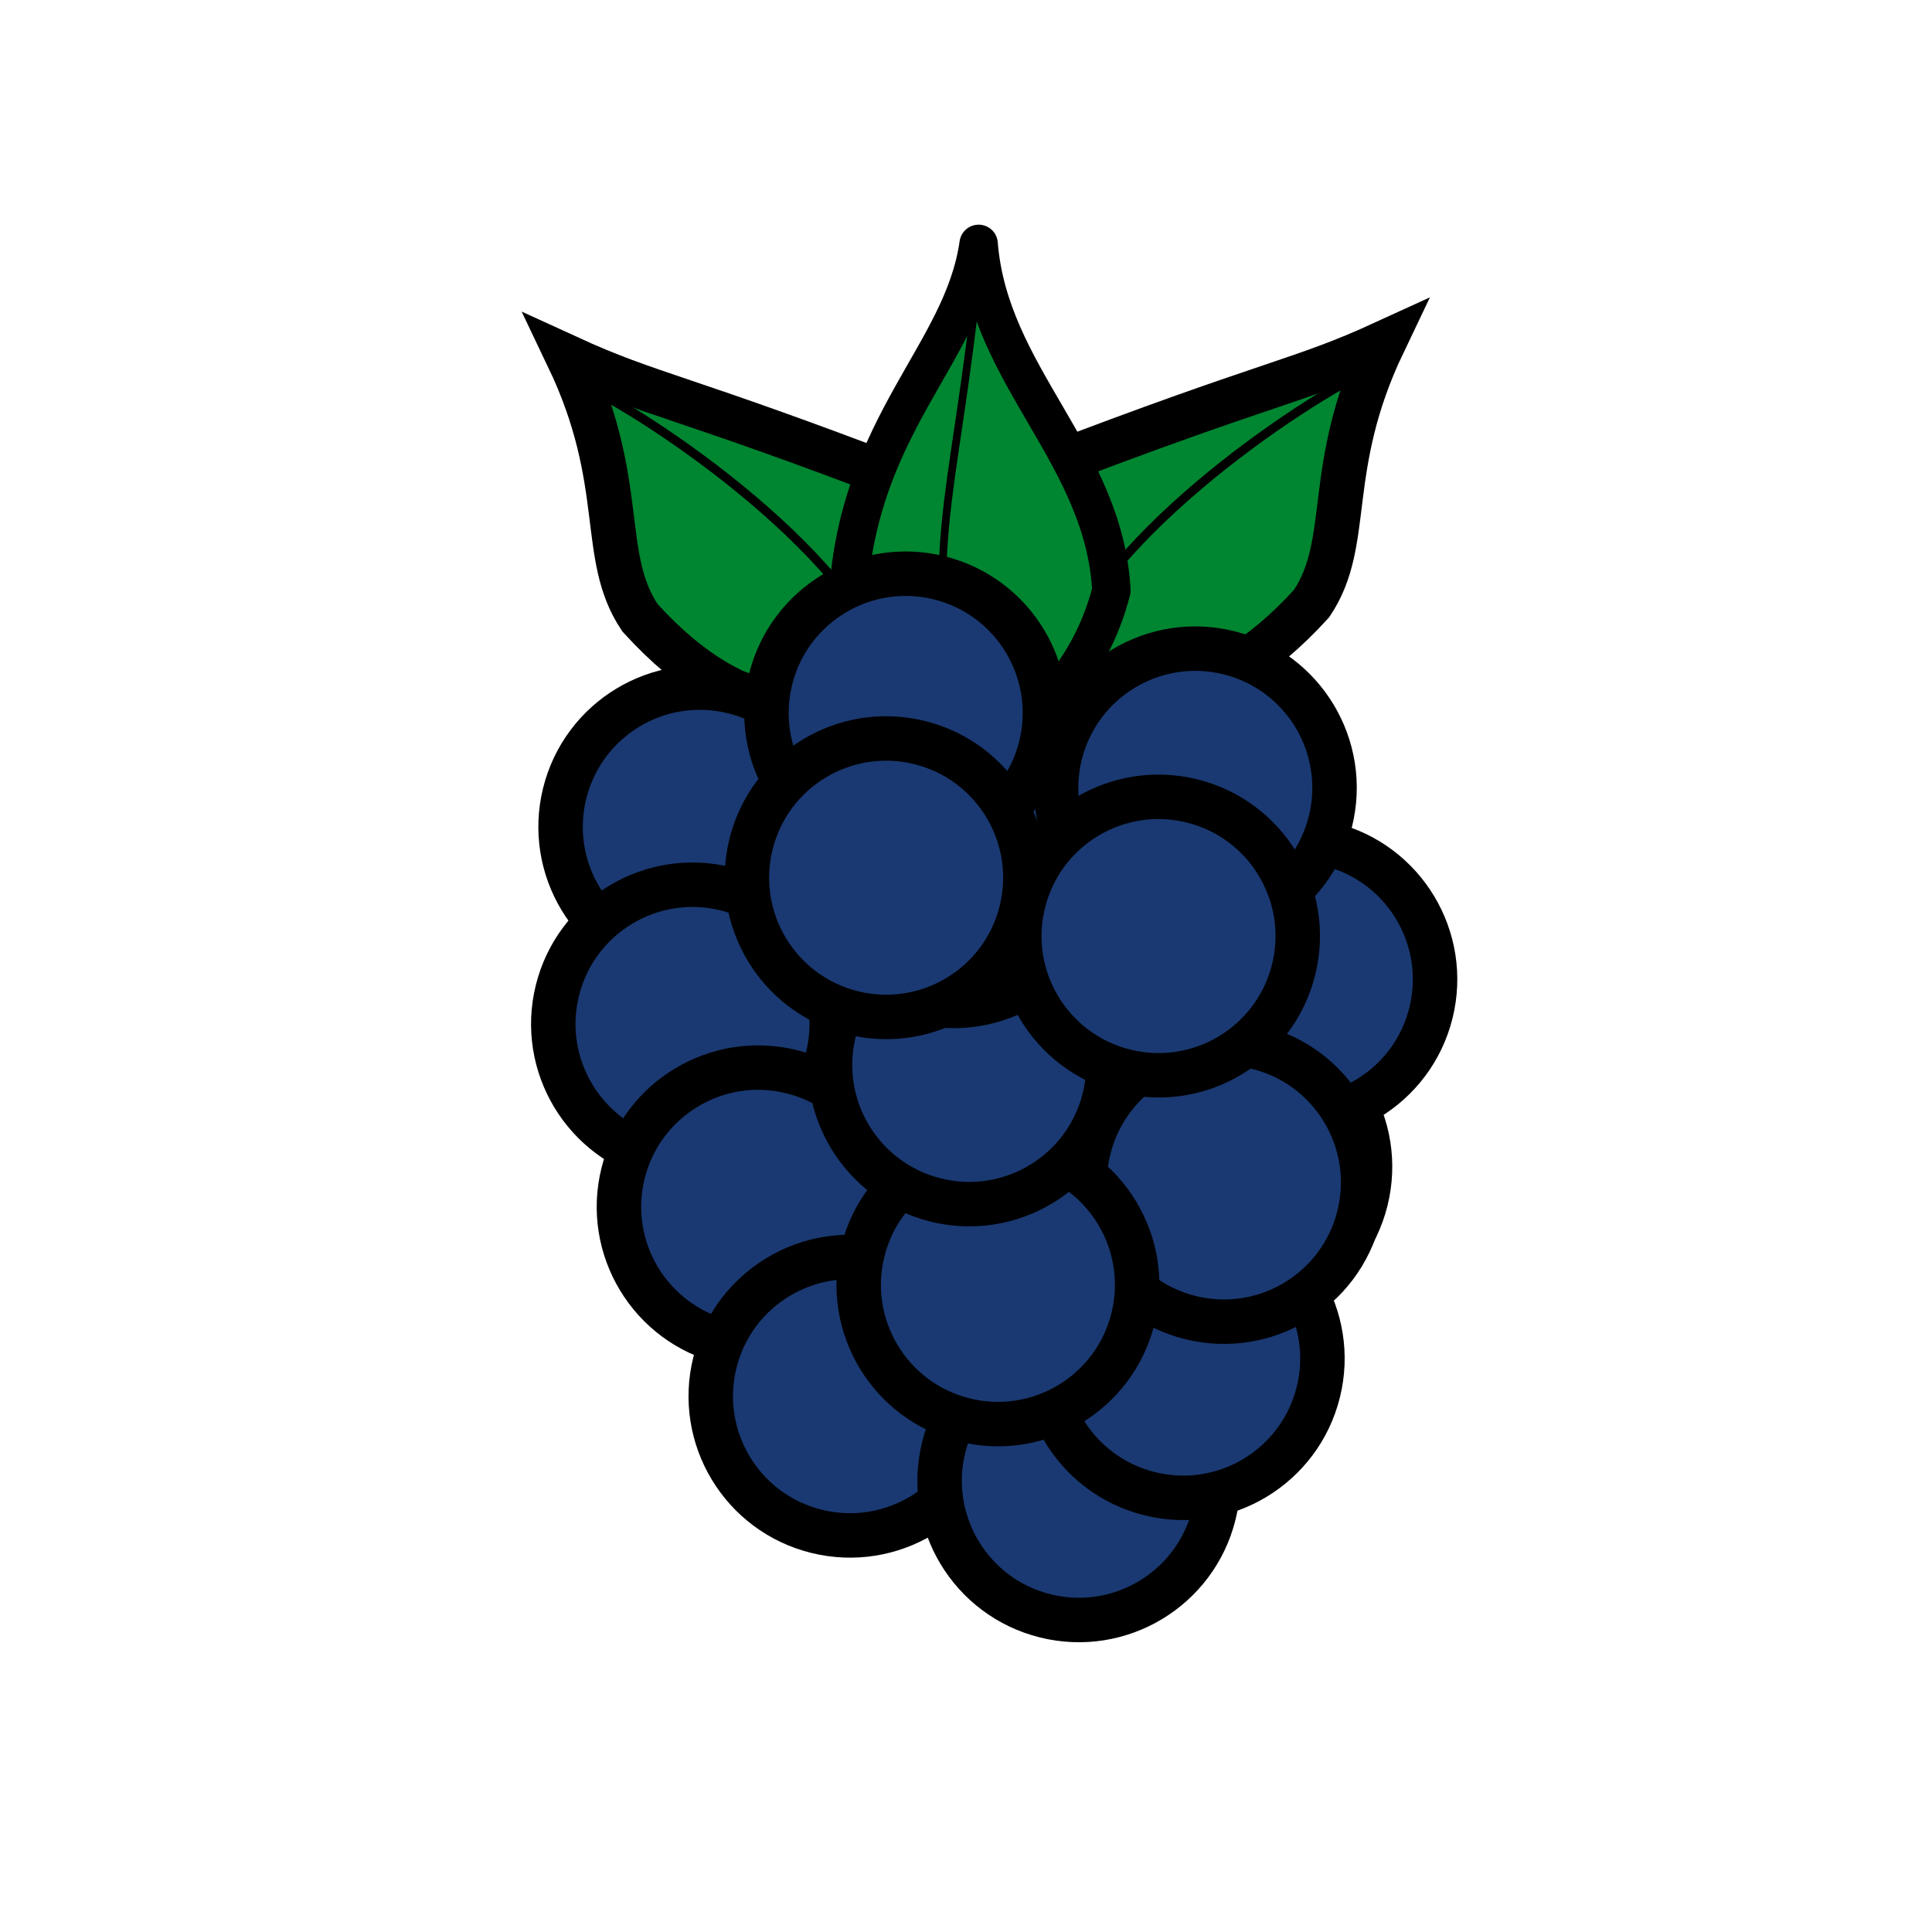
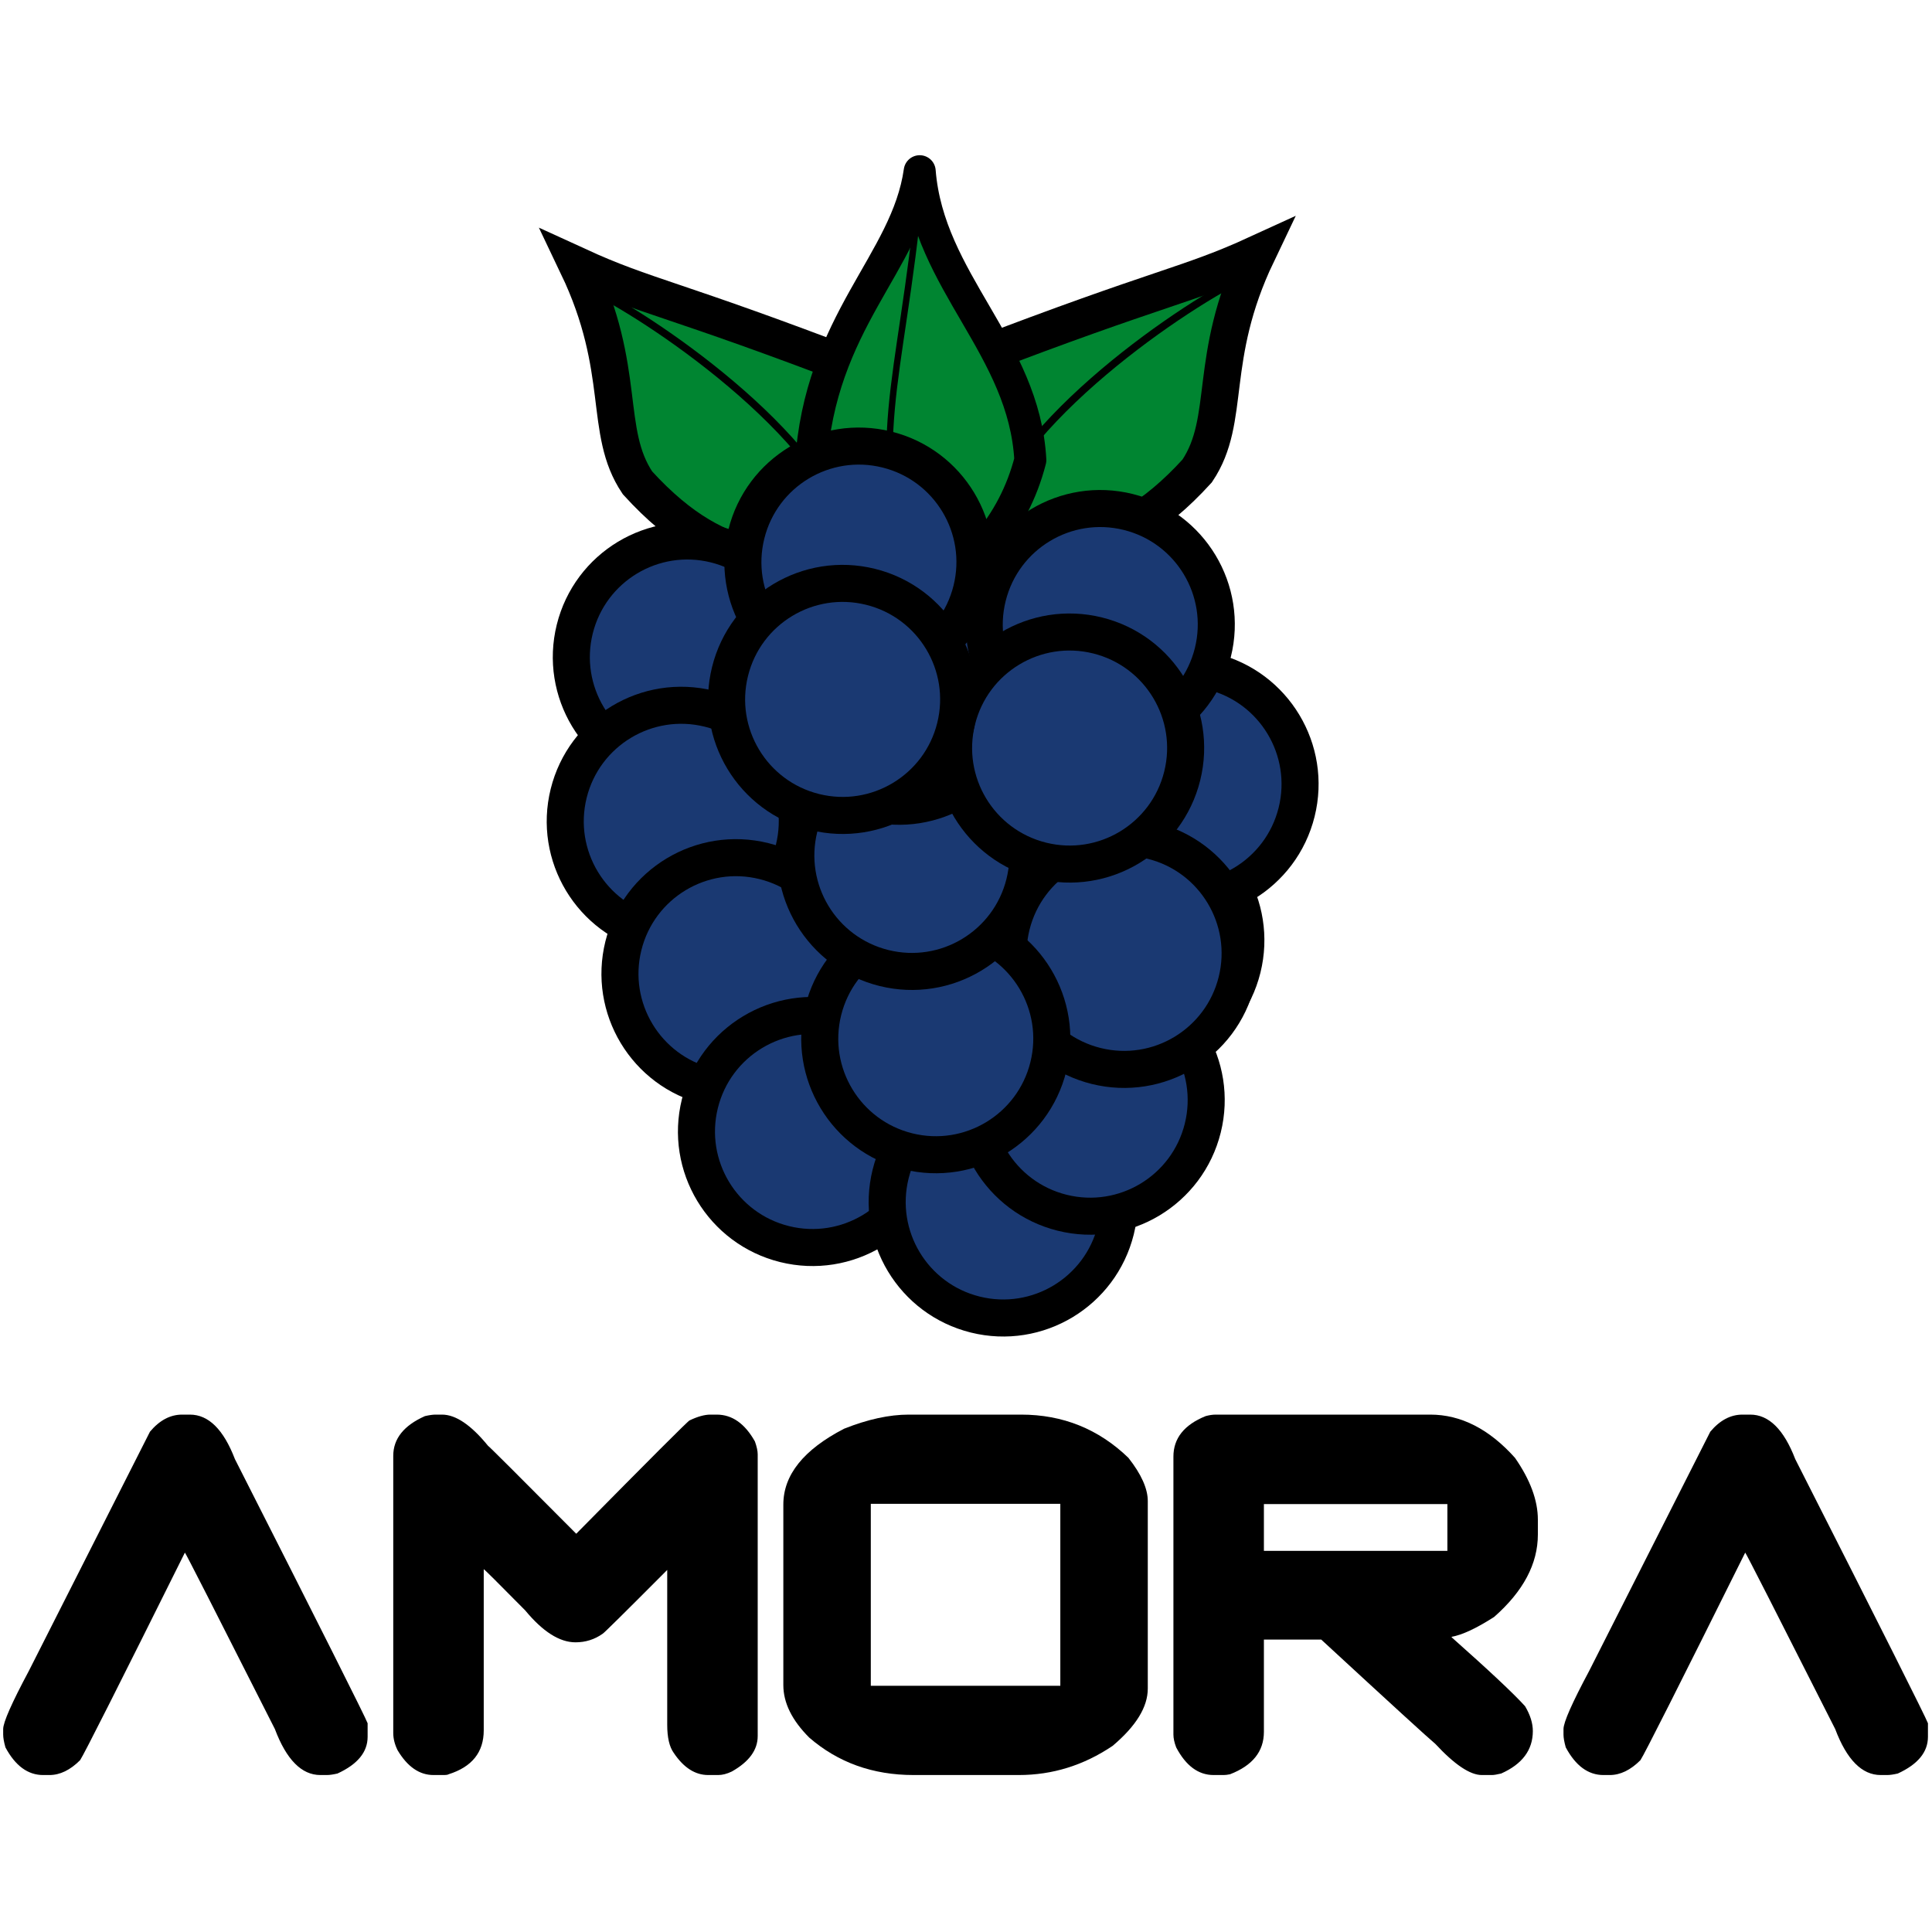
- <svg xmlns="http://www.w3.org/2000/svg" width="500" height="500" id="svg2109" version="1.1">
+ <svg xmlns="http://www.w3.org/2000/svg" width="600" height="600" id="svg2109" version="1.1">
  <defs id="defs2111" />
-   <g id="layer1" transform="translate(0,-552.3622)">
-     <g id="g3434" transform="translate(-118.2151,293.7864)" style="image-rendering:auto">
-       <g transform="matrix(1.150501,0,0,1.150501,545.9739,-4224.398)" id="g4398">
-         <path style="fill:#008531;fill-opacity:1;stroke:#000000;stroke-width:10;stroke-linecap:butt;stroke-linejoin:miter;stroke-miterlimit:4;stroke-dasharray:none;stroke-opacity:1" d="m -137.381,4056.556 c -7.715,-18.533 -20.613,-37.303 0,-54.548 51.657,-19.824 57.925,-19.644 76.772,-28.284 -13.517,28.299 -6.775,44.61 -16.162,58.589 -23.758,26.088 -40.606,19.553 -60.609,24.244 z" id="path4376" />
-         <path style="fill:none;stroke:#000000;stroke-width:2;stroke-linecap:butt;stroke-linejoin:miter;stroke-miterlimit:4;stroke-dasharray:none;stroke-opacity:1" d="m -134.792,4050.684 c 4.554,-28.583 51.733,-61.465 70.9,-70.9" id="path4396" />
-       </g>
-       <g transform="matrix(-1.150501,0,0,1.150501,195.5171,-4220.716)" id="g4398-1">
-         <path style="fill:#008531;fill-opacity:1;stroke:#000000;stroke-width:10;stroke-linecap:butt;stroke-linejoin:miter;stroke-miterlimit:4;stroke-dasharray:none;stroke-opacity:1" d="m -137.381,4056.556 c -7.715,-18.533 -20.613,-37.303 0,-54.548 51.657,-19.824 57.925,-19.644 76.772,-28.284 -13.517,28.299 -6.775,44.61 -16.162,58.589 -23.758,26.088 -40.606,19.553 -60.609,24.244 z" id="path4376-5" />
-         <path style="fill:none;stroke:#000000;stroke-width:2;stroke-linecap:butt;stroke-linejoin:miter;stroke-miterlimit:4;stroke-dasharray:none;stroke-opacity:1" d="m -134.792,4050.684 c 4.554,-28.583 51.733,-61.465 70.9,-70.9" id="path4396-0" />
-       </g>
-       <path id="path922" d="m 337.687,412.968 c 2.391,19.817 13.814,33.743 31.581,43.532 17.959,-10.484 31.31,-24.605 36.579,-45.107 -1.897,-35.052 -31.653,-55.415 -34.363,-89.708 -4.065,28.618 -31.025,46.427 -33.798,91.282 z" style="fill:#008531;fill-opacity:1;stroke:#000000;stroke-width:9.934;stroke-linecap:round;stroke-linejoin:round;stroke-miterlimit:4;stroke-dasharray:none;stroke-opacity:1" />
-       <path id="path924" d="m 369.138,456.277 c -14.035,-53.392 -3.764,-65.6 2.509,-129.705" style="fill:none;stroke:#000000;stroke-width:1.987;stroke-linecap:square;stroke-linejoin:round;stroke-miterlimit:4;stroke-dasharray:none;stroke-opacity:1" />
-       <g style="fill:#1a3972;fill-opacity:1" transform="matrix(1.150501,0,0,1.150501,-87.4149,-4188.37)" id="g4402">
-         <circle r="31.315" cy="4029.282" cx="449.518" style="fill:#1a3972;fill-opacity:1;stroke:#000000;stroke-width:10;stroke-linecap:round;stroke-linejoin:round;stroke-miterlimit:4;stroke-dasharray:none;stroke-opacity:1" id="path4258" transform="matrix(0.9705483,0.2409065,-0.2409065,0.9705483,870.5512,32.31006)" />
-         <circle r="31.315" cy="4029.282" cx="449.518" transform="matrix(0.9705483,0.2409065,-0.2409065,0.9705483,868.9106,76.65751)" style="fill:#1a3972;fill-opacity:1;stroke:#000000;stroke-width:10;stroke-linecap:round;stroke-linejoin:round;stroke-miterlimit:4;stroke-dasharray:none;stroke-opacity:1" id="path4258-7" />
-         <circle r="31.315" cy="4029.282" cx="449.518" transform="matrix(0.9705483,0.2409065,-0.2409065,0.9705483,883.6796,117.7924)" style="fill:#1a3972;fill-opacity:1;stroke:#000000;stroke-width:10;stroke-linecap:round;stroke-linejoin:round;stroke-miterlimit:4;stroke-dasharray:none;stroke-opacity:1" id="path4258-0" />
-         <circle r="31.315" cy="4029.282" cx="449.518" transform="matrix(0.9705483,0.2409065,-0.2409065,0.9705483,904.331,160.3875)" style="fill:#1a3972;fill-opacity:1;stroke:#000000;stroke-width:10;stroke-linecap:round;stroke-linejoin:round;stroke-miterlimit:4;stroke-dasharray:none;stroke-opacity:1" id="path4258-70" />
-         <circle r="31.315" cy="4029.282" cx="449.518" transform="matrix(0.9705483,0.2409065,-0.2409065,0.9705483,955.8126,179.4109)" style="fill:#1a3972;fill-opacity:1;stroke:#000000;stroke-width:10;stroke-linecap:round;stroke-linejoin:round;stroke-miterlimit:4;stroke-dasharray:none;stroke-opacity:1" id="path4258-2" />
-         <circle r="31.315" cy="4029.282" cx="449.518" transform="matrix(0.9705483,0.2409065,-0.2409065,0.9705483,979.2863,151.9317)" style="fill:#1a3972;fill-opacity:1;stroke:#000000;stroke-width:10;stroke-linecap:round;stroke-linejoin:round;stroke-miterlimit:4;stroke-dasharray:none;stroke-opacity:1" id="path4258-6" />
-         <circle r="31.315" cy="4029.282" cx="449.518" transform="matrix(0.9705483,0.2409065,-0.2409065,0.9705483,989.9938,108.794)" style="fill:#1a3972;fill-opacity:1;stroke:#000000;stroke-width:10;stroke-linecap:round;stroke-linejoin:round;stroke-miterlimit:4;stroke-dasharray:none;stroke-opacity:1" id="path4258-1" />
-         <circle r="31.315" cy="4029.282" cx="449.518" transform="matrix(0.9705483,0.2409065,-0.2409065,0.9705483,1004.623,66.62972)" style="fill:#1a3972;fill-opacity:1;stroke:#000000;stroke-width:10;stroke-linecap:round;stroke-linejoin:round;stroke-miterlimit:4;stroke-dasharray:none;stroke-opacity:1" id="path4258-78" />
-         <circle r="31.315" cy="4029.282" cx="449.518" transform="matrix(0.9705483,0.2409065,-0.2409065,0.9705483,988.4429,112.3092)" style="fill:#1a3972;fill-opacity:1;stroke:#000000;stroke-width:10;stroke-linecap:round;stroke-linejoin:round;stroke-miterlimit:4;stroke-dasharray:none;stroke-opacity:1" id="path4258-5" />
-         <circle r="31.315" cy="4029.282" cx="449.518" transform="matrix(0.9705483,0.2409065,-0.2409065,0.9705483,937.6087,135.3418)" style="fill:#1a3972;fill-opacity:1;stroke:#000000;stroke-width:10;stroke-linecap:round;stroke-linejoin:round;stroke-miterlimit:4;stroke-dasharray:none;stroke-opacity:1" id="path4258-4" />
-         <circle r="31.315" cy="4029.282" cx="449.518" transform="matrix(0.9705483,0.2409065,-0.2409065,0.9705483,931.1557,85.86293)" style="fill:#1a3972;fill-opacity:1;stroke:#000000;stroke-width:10;stroke-linecap:round;stroke-linejoin:round;stroke-miterlimit:4;stroke-dasharray:none;stroke-opacity:1" id="path4258-47" />
-         <circle r="31.315" cy="4029.282" cx="449.518" transform="matrix(0.9705483,0.2409065,-0.2409065,0.9705483,927.6508,41.27913)" style="fill:#1a3972;fill-opacity:1;stroke:#000000;stroke-width:10;stroke-linecap:round;stroke-linejoin:round;stroke-miterlimit:4;stroke-dasharray:none;stroke-opacity:1" id="path4258-02" />
-         <circle r="31.315" cy="4029.282" cx="449.518" transform="matrix(0.9705483,0.2409065,-0.2409065,0.9705483,982.0107,23.54798)" style="fill:#1a3972;fill-opacity:1;stroke:#000000;stroke-width:10;stroke-linecap:round;stroke-linejoin:round;stroke-miterlimit:4;stroke-dasharray:none;stroke-opacity:1" id="path4258-27" />
-         <circle r="31.315" cy="4029.282" cx="449.518" transform="matrix(0.9705483,0.2409065,-0.2409065,0.9705483,973.7367,56.88164)" style="fill:#1a3972;fill-opacity:1;stroke:#000000;stroke-width:10;stroke-linecap:round;stroke-linejoin:round;stroke-miterlimit:4;stroke-dasharray:none;stroke-opacity:1" id="path4258-8" />
-         <circle r="31.315" cy="4029.282" cx="449.518" transform="matrix(0.9705483,0.2409065,-0.2409065,0.9705483,916.863,6.691821)" style="fill:#1a3972;fill-opacity:1;stroke:#000000;stroke-width:10;stroke-linecap:round;stroke-linejoin:round;stroke-miterlimit:4;stroke-dasharray:none;stroke-opacity:1" id="path4258-9" />
-         <circle r="31.315" cy="4029.282" cx="449.518" transform="matrix(0.9705483,0.2409065,-0.2409065,0.9705483,912.4651,43.7546)" style="fill:#1a3972;fill-opacity:1;stroke:#000000;stroke-width:10;stroke-linecap:round;stroke-linejoin:round;stroke-miterlimit:4;stroke-dasharray:none;stroke-opacity:1" id="path4258-55" />
+   <g id="layer1" transform="translate(0,-452.3622)">
+     <g id="g3362" transform="translate(-85.86297,232.3352)">
+       <g id="g7405" transform="translate(0,-48.48733)">
+         <g id="g4398" transform="matrix(1.150501,0,0,1.150501,545.9739,-4224.398)">
+           <path id="path4376" d="m -137.381,4056.556 c -7.715,-18.533 -20.613,-37.303 0,-54.548 51.657,-19.824 57.925,-19.644 76.772,-28.284 -13.517,28.299 -6.775,44.61 -16.162,58.589 -23.758,26.088 -40.606,19.553 -60.609,24.244 z" style="fill:#008531;fill-opacity:1;stroke:#000000;stroke-width:10;stroke-linecap:butt;stroke-linejoin:miter;stroke-miterlimit:4;stroke-dasharray:none;stroke-opacity:1" />
+           <path id="path4396" d="m -134.792,4050.684 c 4.554,-28.583 51.733,-61.465 70.9,-70.9" style="fill:none;stroke:#000000;stroke-width:2;stroke-linecap:butt;stroke-linejoin:miter;stroke-miterlimit:4;stroke-dasharray:none;stroke-opacity:1" />
+         </g>
+         <g id="g4398-1" transform="matrix(-1.150501,0,0,1.150501,195.5171,-4220.716)">
+           <path id="path4376-5" d="m -137.381,4056.556 c -7.715,-18.533 -20.613,-37.303 0,-54.548 51.657,-19.824 57.925,-19.644 76.772,-28.284 -13.517,28.299 -6.775,44.61 -16.162,58.589 -23.758,26.088 -40.606,19.553 -60.609,24.244 z" style="fill:#008531;fill-opacity:1;stroke:#000000;stroke-width:10;stroke-linecap:butt;stroke-linejoin:miter;stroke-miterlimit:4;stroke-dasharray:none;stroke-opacity:1" />
+           <path id="path4396-0" d="m -134.792,4050.684 c 4.554,-28.583 51.733,-61.465 70.9,-70.9" style="fill:none;stroke:#000000;stroke-width:2;stroke-linecap:butt;stroke-linejoin:miter;stroke-miterlimit:4;stroke-dasharray:none;stroke-opacity:1" />
+         </g>
+         <path style="fill:#008531;fill-opacity:1;stroke:#000000;stroke-width:9.934;stroke-linecap:round;stroke-linejoin:round;stroke-miterlimit:4;stroke-dasharray:none;stroke-opacity:1" d="m 337.687,412.968 c 2.391,19.817 13.814,33.743 31.581,43.532 17.959,-10.484 31.31,-24.605 36.579,-45.107 -1.897,-35.052 -31.653,-55.415 -34.363,-89.708 -4.065,28.618 -31.025,46.427 -33.798,91.282 z" id="path922" />
+         <path style="fill:none;stroke:#000000;stroke-width:1.987;stroke-linecap:square;stroke-linejoin:round;stroke-miterlimit:4;stroke-dasharray:none;stroke-opacity:1" d="m 369.138,456.277 c -14.035,-53.392 -3.764,-65.6 2.509,-129.705" id="path924" />
+         <g id="g4402" transform="matrix(1.150501,0,0,1.150501,-87.4149,-4188.37)" style="fill:#1a3972;fill-opacity:1">
+           <circle r="31.315" cy="4029.282" cx="449.518" transform="matrix(0.9705483,0.2409065,-0.2409065,0.9705483,870.5512,32.31006)" id="path4258" style="fill:#1a3972;fill-opacity:1;stroke:#000000;stroke-width:10;stroke-linecap:round;stroke-linejoin:round;stroke-miterlimit:4;stroke-dasharray:none;stroke-opacity:1" />
+           <circle r="31.315" cy="4029.282" cx="449.518" id="path4258-7" style="fill:#1a3972;fill-opacity:1;stroke:#000000;stroke-width:10;stroke-linecap:round;stroke-linejoin:round;stroke-miterlimit:4;stroke-dasharray:none;stroke-opacity:1" transform="matrix(0.9705483,0.2409065,-0.2409065,0.9705483,868.9106,76.65751)" />
+           <circle r="31.315" cy="4029.282" cx="449.518" id="path4258-0" style="fill:#1a3972;fill-opacity:1;stroke:#000000;stroke-width:10;stroke-linecap:round;stroke-linejoin:round;stroke-miterlimit:4;stroke-dasharray:none;stroke-opacity:1" transform="matrix(0.9705483,0.2409065,-0.2409065,0.9705483,883.6796,117.7924)" />
+           <circle r="31.315" cy="4029.282" cx="449.518" id="path4258-70" style="fill:#1a3972;fill-opacity:1;stroke:#000000;stroke-width:10;stroke-linecap:round;stroke-linejoin:round;stroke-miterlimit:4;stroke-dasharray:none;stroke-opacity:1" transform="matrix(0.9705483,0.2409065,-0.2409065,0.9705483,904.331,160.3875)" />
+           <circle r="31.315" cy="4029.282" cx="449.518" id="path4258-2" style="fill:#1a3972;fill-opacity:1;stroke:#000000;stroke-width:10;stroke-linecap:round;stroke-linejoin:round;stroke-miterlimit:4;stroke-dasharray:none;stroke-opacity:1" transform="matrix(0.9705483,0.2409065,-0.2409065,0.9705483,955.8126,179.4109)" />
+           <circle r="31.315" cy="4029.282" cx="449.518" id="path4258-6" style="fill:#1a3972;fill-opacity:1;stroke:#000000;stroke-width:10;stroke-linecap:round;stroke-linejoin:round;stroke-miterlimit:4;stroke-dasharray:none;stroke-opacity:1" transform="matrix(0.9705483,0.2409065,-0.2409065,0.9705483,979.2863,151.9317)" />
+           <circle r="31.315" cy="4029.282" cx="449.518" id="path4258-1" style="fill:#1a3972;fill-opacity:1;stroke:#000000;stroke-width:10;stroke-linecap:round;stroke-linejoin:round;stroke-miterlimit:4;stroke-dasharray:none;stroke-opacity:1" transform="matrix(0.9705483,0.2409065,-0.2409065,0.9705483,989.9938,108.794)" />
+           <circle r="31.315" cy="4029.282" cx="449.518" id="path4258-78" style="fill:#1a3972;fill-opacity:1;stroke:#000000;stroke-width:10;stroke-linecap:round;stroke-linejoin:round;stroke-miterlimit:4;stroke-dasharray:none;stroke-opacity:1" transform="matrix(0.9705483,0.2409065,-0.2409065,0.9705483,1004.623,66.62972)" />
+           <circle r="31.315" cy="4029.282" cx="449.518" id="path4258-5" style="fill:#1a3972;fill-opacity:1;stroke:#000000;stroke-width:10;stroke-linecap:round;stroke-linejoin:round;stroke-miterlimit:4;stroke-dasharray:none;stroke-opacity:1" transform="matrix(0.9705483,0.2409065,-0.2409065,0.9705483,988.4429,112.3092)" />
+           <circle r="31.315" cy="4029.282" cx="449.518" id="path4258-4" style="fill:#1a3972;fill-opacity:1;stroke:#000000;stroke-width:10;stroke-linecap:round;stroke-linejoin:round;stroke-miterlimit:4;stroke-dasharray:none;stroke-opacity:1" transform="matrix(0.9705483,0.2409065,-0.2409065,0.9705483,937.6087,135.3418)" />
+           <circle r="31.315" cy="4029.282" cx="449.518" id="path4258-47" style="fill:#1a3972;fill-opacity:1;stroke:#000000;stroke-width:10;stroke-linecap:round;stroke-linejoin:round;stroke-miterlimit:4;stroke-dasharray:none;stroke-opacity:1" transform="matrix(0.9705483,0.2409065,-0.2409065,0.9705483,931.1557,85.86293)" />
+           <circle r="31.315" cy="4029.282" cx="449.518" id="path4258-02" style="fill:#1a3972;fill-opacity:1;stroke:#000000;stroke-width:10;stroke-linecap:round;stroke-linejoin:round;stroke-miterlimit:4;stroke-dasharray:none;stroke-opacity:1" transform="matrix(0.9705483,0.2409065,-0.2409065,0.9705483,927.6508,41.27913)" />
+           <circle r="31.315" cy="4029.282" cx="449.518" id="path4258-27" style="fill:#1a3972;fill-opacity:1;stroke:#000000;stroke-width:10;stroke-linecap:round;stroke-linejoin:round;stroke-miterlimit:4;stroke-dasharray:none;stroke-opacity:1" transform="matrix(0.9705483,0.2409065,-0.2409065,0.9705483,982.0107,23.54798)" />
+           <circle r="31.315" cy="4029.282" cx="449.518" id="path4258-8" style="fill:#1a3972;fill-opacity:1;stroke:#000000;stroke-width:10;stroke-linecap:round;stroke-linejoin:round;stroke-miterlimit:4;stroke-dasharray:none;stroke-opacity:1" transform="matrix(0.9705483,0.2409065,-0.2409065,0.9705483,973.7367,56.88164)" />
+           <circle r="31.315" cy="4029.282" cx="449.518" id="path4258-9" style="fill:#1a3972;fill-opacity:1;stroke:#000000;stroke-width:10;stroke-linecap:round;stroke-linejoin:round;stroke-miterlimit:4;stroke-dasharray:none;stroke-opacity:1" transform="matrix(0.9705483,0.2409065,-0.2409065,0.9705483,916.863,6.691821)" />
+           <circle r="31.315" cy="4029.282" cx="449.518" id="path4258-55" style="fill:#1a3972;fill-opacity:1;stroke:#000000;stroke-width:10;stroke-linecap:round;stroke-linejoin:round;stroke-miterlimit:4;stroke-dasharray:none;stroke-opacity:1" transform="matrix(0.9705483,0.2409065,-0.2409065,0.9705483,912.4651,43.7546)" />
+         </g>
+         <g id="flowRoot4470" style="font-style:normal;font-weight:normal;font-size:40px;line-height:125%;font-family:Zian;-inkscape-font-specification:Zian;letter-spacing:0px;word-spacing:0px;fill:#000000;fill-opacity:1;stroke:none" transform="matrix(0.8881043,0,0,0.8881043,-8.244951,-143.7569)">
+           <path id="path7395" style="font-style:normal;font-variant:normal;font-weight:bold;font-stretch:normal;font-size:180px;font-family:Zian;-inkscape-font-specification:Zian" d="m 169.654,958.887 2.725,0 q 9.756,0 15.732,15.557 45.088,88.857 46.406,92.373 l 0,4.746 q 0,7.998 -10.547,12.832 -2.285,0.527 -3.691,0.527 l -2.285,0 q -9.844,0 -15.908,-16.084 -31.025,-61.348 -31.465,-61.699 -34.717,69.785 -36.65,72.598 -5.186,5.186 -10.723,5.186 l -2.197,0 q -7.998,0 -13.184,-9.668 -0.791,-2.812 -0.791,-4.482 l 0,-1.934 q 0,-3.516 8.965,-20.303 l 42.363,-83.672 q 5.01,-5.977 11.25,-5.977 z" />
+           <path id="path7397" style="font-style:normal;font-variant:normal;font-weight:bold;font-stretch:normal;font-size:180px;font-family:Zian;-inkscape-font-specification:Zian" d="m 258.248,958.887 2.285,0 q 7.207,0 16.084,10.898 0.264,0 30.85,30.762 39.023,-39.551 39.639,-39.639 4.219,-2.021 7.295,-2.021 l 2.197,0 q 8.086,0 13.359,9.404 0.967,2.725 0.967,4.482 l 0,98.525 q 0,7.295 -9.053,12.393 -2.549,1.23 -4.746,1.23 l -3.516,0 q -6.855,0 -12.041,-7.734 -2.285,-3.164 -2.285,-9.844 l 0,-54.141 q -22.236,22.324 -22.588,22.324 -4.219,2.988 -9.492,2.988 -8.35,0 -17.578,-11.162 -14.238,-14.414 -14.502,-14.414 l 0,56.338 q 0,11.514 -12.305,15.381 -0.352,0.264 -1.758,0.264 l -3.516,0 q -7.383,0 -12.568,-8.701 -1.494,-3.076 -1.494,-5.977 l 0,-96.943 q 0,-8.965 11.074,-13.887 2.285,-0.527 3.691,-0.527 z" />
+           <path id="path7399" style="font-style:normal;font-variant:normal;font-weight:bold;font-stretch:normal;font-size:180px;font-family:Zian;-inkscape-font-specification:Zian" d="m 423.746,958.887 39.287,0 q 21.885,0 37.529,15.117 6.768,8.613 6.768,15.117 l 0,65.566 q 0,9.668 -12.305,20.039 -15.117,10.195 -32.783,10.195 l -36.826,0 q -21.357,0 -36.475,-13.096 -9.053,-9.053 -9.053,-18.369 l 0,-63.105 q 0,-15.557 21.27,-26.543 12.393,-4.922 22.588,-4.922 z m -13.271,31.201 0,63.633 66.27,0 0,-63.633 -66.27,0 z" />
+           <path id="path7401" style="font-style:normal;font-variant:normal;font-weight:bold;font-stretch:normal;font-size:180px;font-family:Zian;-inkscape-font-specification:Zian" d="m 531.061,958.887 75.059,0 q 16.084,0 29.619,15.117 7.998,11.514 7.998,21.621 l 0,5.186 q 0,15.381 -15.293,28.828 -9.316,5.977 -14.854,6.943 l 0,0.176 q 19.512,17.314 25.664,24.082 2.725,4.57 2.725,8.701 0,9.932 -11.074,14.854 -2.197,0.527 -3.252,0.527 l -3.516,0 q -6.152,0 -16.26,-10.898 -3.516,-2.9 -39.902,-36.475 l -20.039,0 0,32.256 q 0,10.283 -11.865,14.854 -1.318,0.264 -2.197,0.264 l -3.516,0 q -7.998,0 -13.096,-9.668 -0.967,-2.549 -0.967,-4.482 l 0,-97.207 q 0,-9.58 11.25,-14.15 1.934,-0.527 3.516,-0.527 z m 16.875,31.289 0,16.348 64.16,0 0,-16.348 -64.16,0 z" />
+           <path id="path7403" style="font-style:normal;font-variant:normal;font-weight:bold;font-stretch:normal;font-size:180px;font-family:Zian;-inkscape-font-specification:Zian" d="m 715.279,958.887 2.725,0 q 9.756,0 15.732,15.557 45.088,88.857 46.406,92.373 l 0,4.746 q 0,7.998 -10.547,12.832 -2.285,0.527 -3.691,0.527 l -2.285,0 q -9.844,0 -15.908,-16.084 -31.025,-61.348 -31.465,-61.699 -34.717,69.785 -36.65,72.598 -5.186,5.186 -10.723,5.186 l -2.197,0 q -7.998,0 -13.184,-9.668 -0.791,-2.812 -0.791,-4.482 l 0,-1.934 q 0,-3.516 8.965,-20.303 l 42.363,-83.672 q 5.01,-5.977 11.25,-5.977 z" />
+         </g>
      </g>
    </g>
  </g>
</svg>
